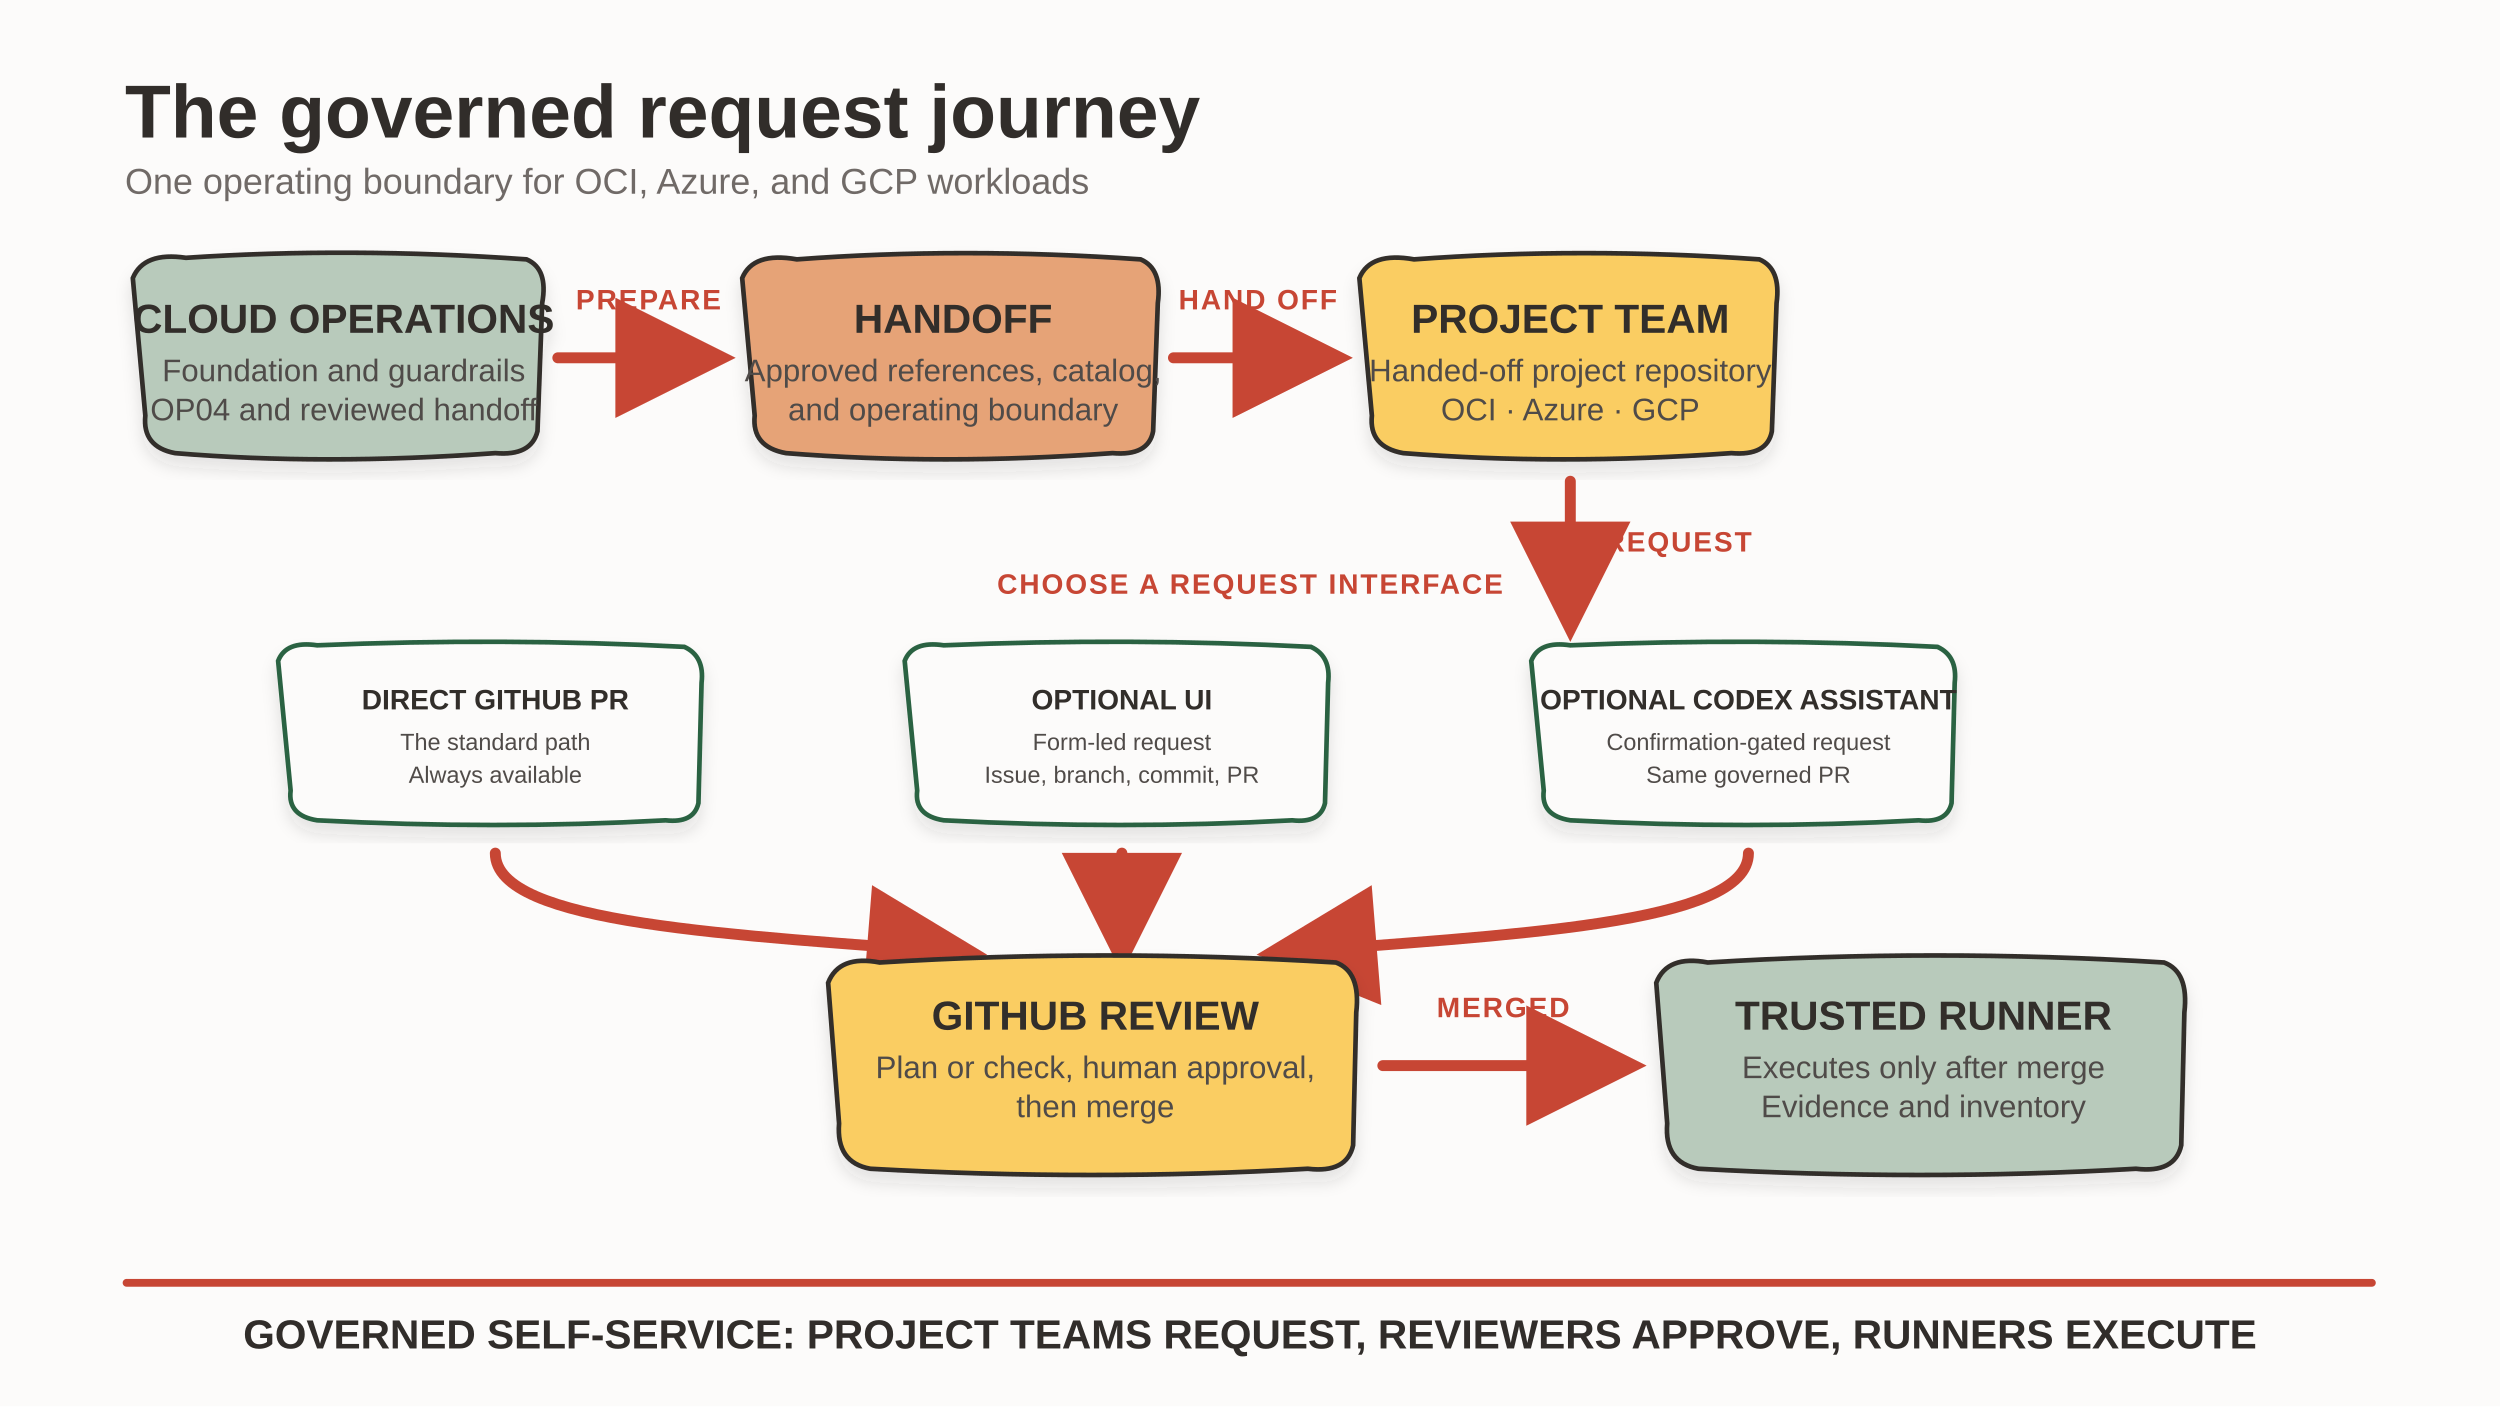
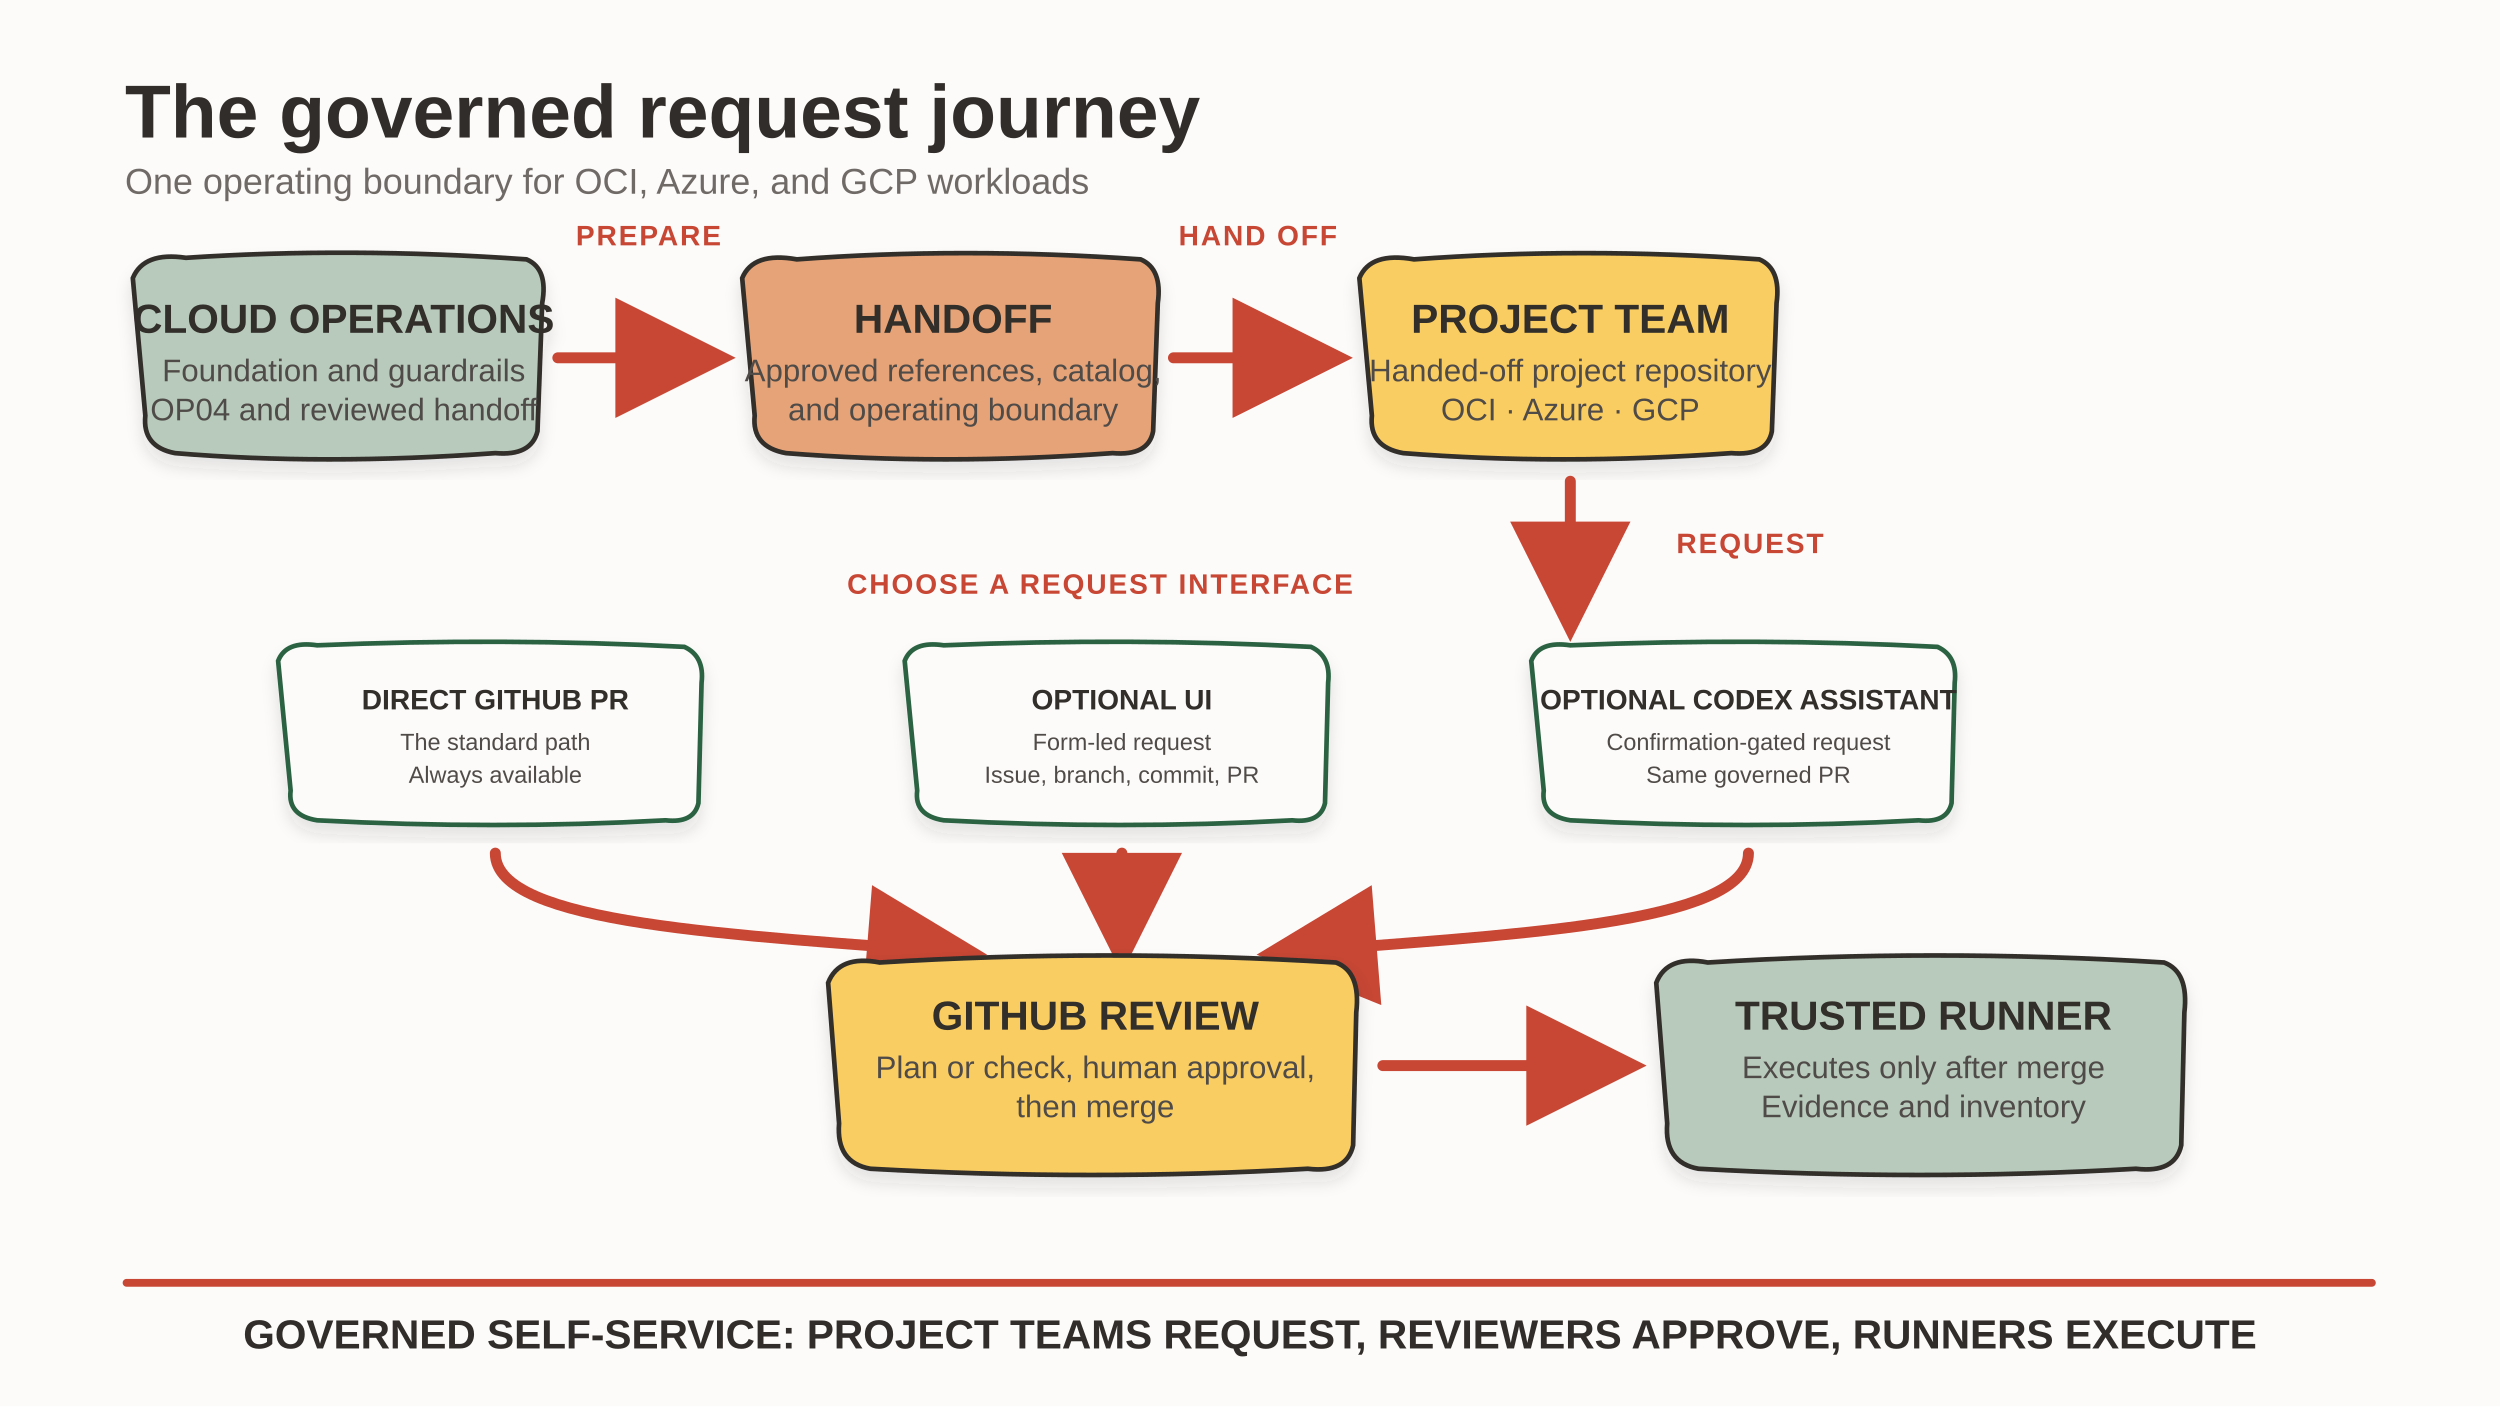
<svg xmlns="http://www.w3.org/2000/svg" viewBox="0 0 1600 900" role="img" aria-labelledby="title description">
  <defs>
    <marker id="arrow" viewBox="0 0 12 12" refX="10" refY="6" markerWidth="11" markerHeight="11" orient="auto-start-reverse">
      <path d="M 0 0 L 12 6 L 0 12 z" fill="#c74634" />
    </marker>
    <filter id="softShadow" x="-10%" y="-10%" width="120%" height="120%">
      <feDropShadow dx="0" dy="7" stdDeviation="5" flood-color="#312d2a" flood-opacity="0.12" />
    </filter>
    <style>
      .title { fill:#312d2a; font-family:"Oracle Sans", Arial, sans-serif; font-size:48px; font-weight:700; }
      .subtitle { fill:#706a67; font-family:"Oracle Sans", Arial, sans-serif; font-size:23px; }
      .card-title { fill:#312d2a; font-family:"Oracle Sans", Arial, sans-serif; font-size:26px; font-weight:700; text-anchor:middle; }
      .card-copy { fill:#504b48; font-family:"Oracle Sans", Arial, sans-serif; font-size:20px; text-anchor:middle; }
      .small-title { fill:#312d2a; font-family:"Oracle Sans", Arial, sans-serif; font-size:18px; font-weight:700; text-anchor:middle; }
      .small-copy { fill:#504b48; font-family:"Oracle Sans", Arial, sans-serif; font-size:15px; text-anchor:middle; }
      .arrow { fill:none; stroke:#c74634; stroke-width:7; stroke-linecap:round; stroke-linejoin:round; marker-end:url(#arrow); }
      .divider { stroke:#c74634; stroke-width:5; stroke-linecap:round; }
      .tag { fill:#c74634; font-family:"Oracle Sans", Arial, sans-serif; font-size:18px; font-weight:700; letter-spacing:1.2px; text-anchor:middle; }
    </style>
  </defs>
  <rect width="1600" height="900" fill="#fcfbfa" />
  <text x="80" y="88" class="title">The governed request journey</text>
  <text x="80" y="124" class="subtitle">One operating boundary for OCI, Azure, and GCP workloads</text>
  <g filter="url(#softShadow)">
    <path d="M85 178 Q92 161 119 165 Q224 158 337 166 Q351 172 347 194 L344 276 Q340 292 317 290 Q207 298 112 290 Q91 286 93 266 Z" fill="#b8cabb" stroke="#312d2a" stroke-width="3" />
    <text x="220" y="213" class="card-title">CLOUD OPERATIONS</text>
    <text x="220" y="244" class="card-copy">Foundation and guardrails</text>
    <text x="220" y="269" class="card-copy">OP04 and reviewed handoff</text>
    <path d="M475 178 Q482 161 510 166 Q616 158 730 166 Q744 172 741 194 L738 276 Q735 292 712 290 Q603 298 503 290 Q481 286 483 266 Z" fill="#e6a377" stroke="#312d2a" stroke-width="3" />
    <text x="610" y="213" class="card-title">HANDOFF</text>
    <text x="610" y="244" class="card-copy">Approved references, catalog,</text>
    <text x="610" y="269" class="card-copy">and operating boundary</text>
    <path d="M870 178 Q877 161 905 166 Q1012 158 1126 166 Q1140 172 1137 194 L1134 276 Q1131 292 1108 290 Q998 298 898 290 Q876 286 878 266 Z" fill="#facd62" stroke="#312d2a" stroke-width="3" />
    <text x="1005" y="213" class="card-title">PROJECT TEAM</text>
    <text x="1005" y="244" class="card-copy">Handed-off project repository</text>
    <text x="1005" y="269" class="card-copy">OCI · Azure · GCP</text>
  </g>
  <path d="M357 229 C396 229 424 229 458 229" class="arrow" />
  <path d="M751 229 C790 229 818 229 853 229" class="arrow" />
-   <text x="415" y="198" class="tag">PREPARE</text>
-   <text x="805" y="198" class="tag">HAND OFF</text>
+   <text x="415" y="157" class="tag">PREPARE</text>
+   <text x="805" y="157" class="tag">HAND OFF</text>
  <path d="M1005 308 C1005 347 1005 363 1005 398" class="arrow" />
-   <text x="1074" y="353" class="tag">REQUEST</text>
-   <text x="800" y="380" class="tag">CHOOSE A REQUEST INTERFACE</text>
+   <text x="1120" y="354" class="tag">REQUEST</text>
+   <text x="704" y="380" class="tag">CHOOSE A REQUEST INTERFACE</text>
  <g filter="url(#softShadow)">
    <path d="M178 423 Q183 410 203 413 Q322 408 438 414 Q451 420 449 437 L447 514 Q444 527 426 525 Q317 531 203 525 Q184 522 186 506 Z" fill="#fcfbfa" stroke="#2b6242" stroke-width="3" />
    <text x="317" y="454" class="small-title">DIRECT GITHUB PR</text>
    <text x="317" y="480" class="small-copy">The standard path</text>
    <text x="317" y="501" class="small-copy">Always available</text>
    <path d="M579 423 Q584 410 604 413 Q723 408 839 414 Q852 420 850 437 L848 514 Q845 527 827 525 Q718 531 604 525 Q585 522 587 506 Z" fill="#fcfbfa" stroke="#2b6242" stroke-width="3" />
    <text x="718" y="454" class="small-title">OPTIONAL UI</text>
    <text x="718" y="480" class="small-copy">Form-led request</text>
    <text x="718" y="501" class="small-copy">Issue, branch, commit, PR</text>
    <path d="M980 423 Q985 410 1005 413 Q1124 408 1240 414 Q1253 420 1251 437 L1249 514 Q1246 527 1228 525 Q1119 531 1005 525 Q986 522 988 506 Z" fill="#fcfbfa" stroke="#2b6242" stroke-width="3" />
    <text x="1119" y="454" class="small-title">OPTIONAL CODEX ASSISTANT</text>
    <text x="1119" y="480" class="small-copy">Confirmation-gated request</text>
    <text x="1119" y="501" class="small-copy">Same governed PR</text>
  </g>
  <path d="M317 546 C317 592 469 598 619 610" class="arrow" />
  <path d="M718 546 C718 573 718 583 718 610" class="arrow" />
  <path d="M1119 546 C1119 592 967 598 817 610" class="arrow" />
  <g filter="url(#softShadow)">
    <path d="M530 629 Q537 611 563 616 Q708 607 855 616 Q871 622 868 648 L866 733 Q862 751 837 748 Q700 756 557 748 Q535 744 537 719 Z" fill="#facd62" stroke="#312d2a" stroke-width="3" />
    <text x="701" y="659" class="card-title">GITHUB REVIEW</text>
    <text x="701" y="690" class="card-copy">Plan or check, human approval,</text>
    <text x="701" y="715" class="card-copy">then merge</text>
    <path d="M1060 629 Q1067 611 1093 616 Q1238 607 1385 616 Q1401 622 1398 648 L1396 733 Q1392 751 1367 748 Q1230 756 1087 748 Q1065 744 1067 719 Z" fill="#b8cabb" stroke="#312d2a" stroke-width="3" />
    <text x="1231" y="659" class="card-title">TRUSTED RUNNER</text>
    <text x="1231" y="690" class="card-copy">Executes only after merge</text>
    <text x="1231" y="715" class="card-copy">Evidence and inventory</text>
  </g>
  <path d="M885 682 C940 682 982 682 1041 682" class="arrow" />
-   <text x="962" y="651" class="tag">MERGED</text>
  <line x1="81" y1="821" x2="1518" y2="821" class="divider" />
  <text x="800" y="863" class="card-title">GOVERNED SELF-SERVICE: PROJECT TEAMS REQUEST, REVIEWERS APPROVE, RUNNERS EXECUTE</text>
</svg>
